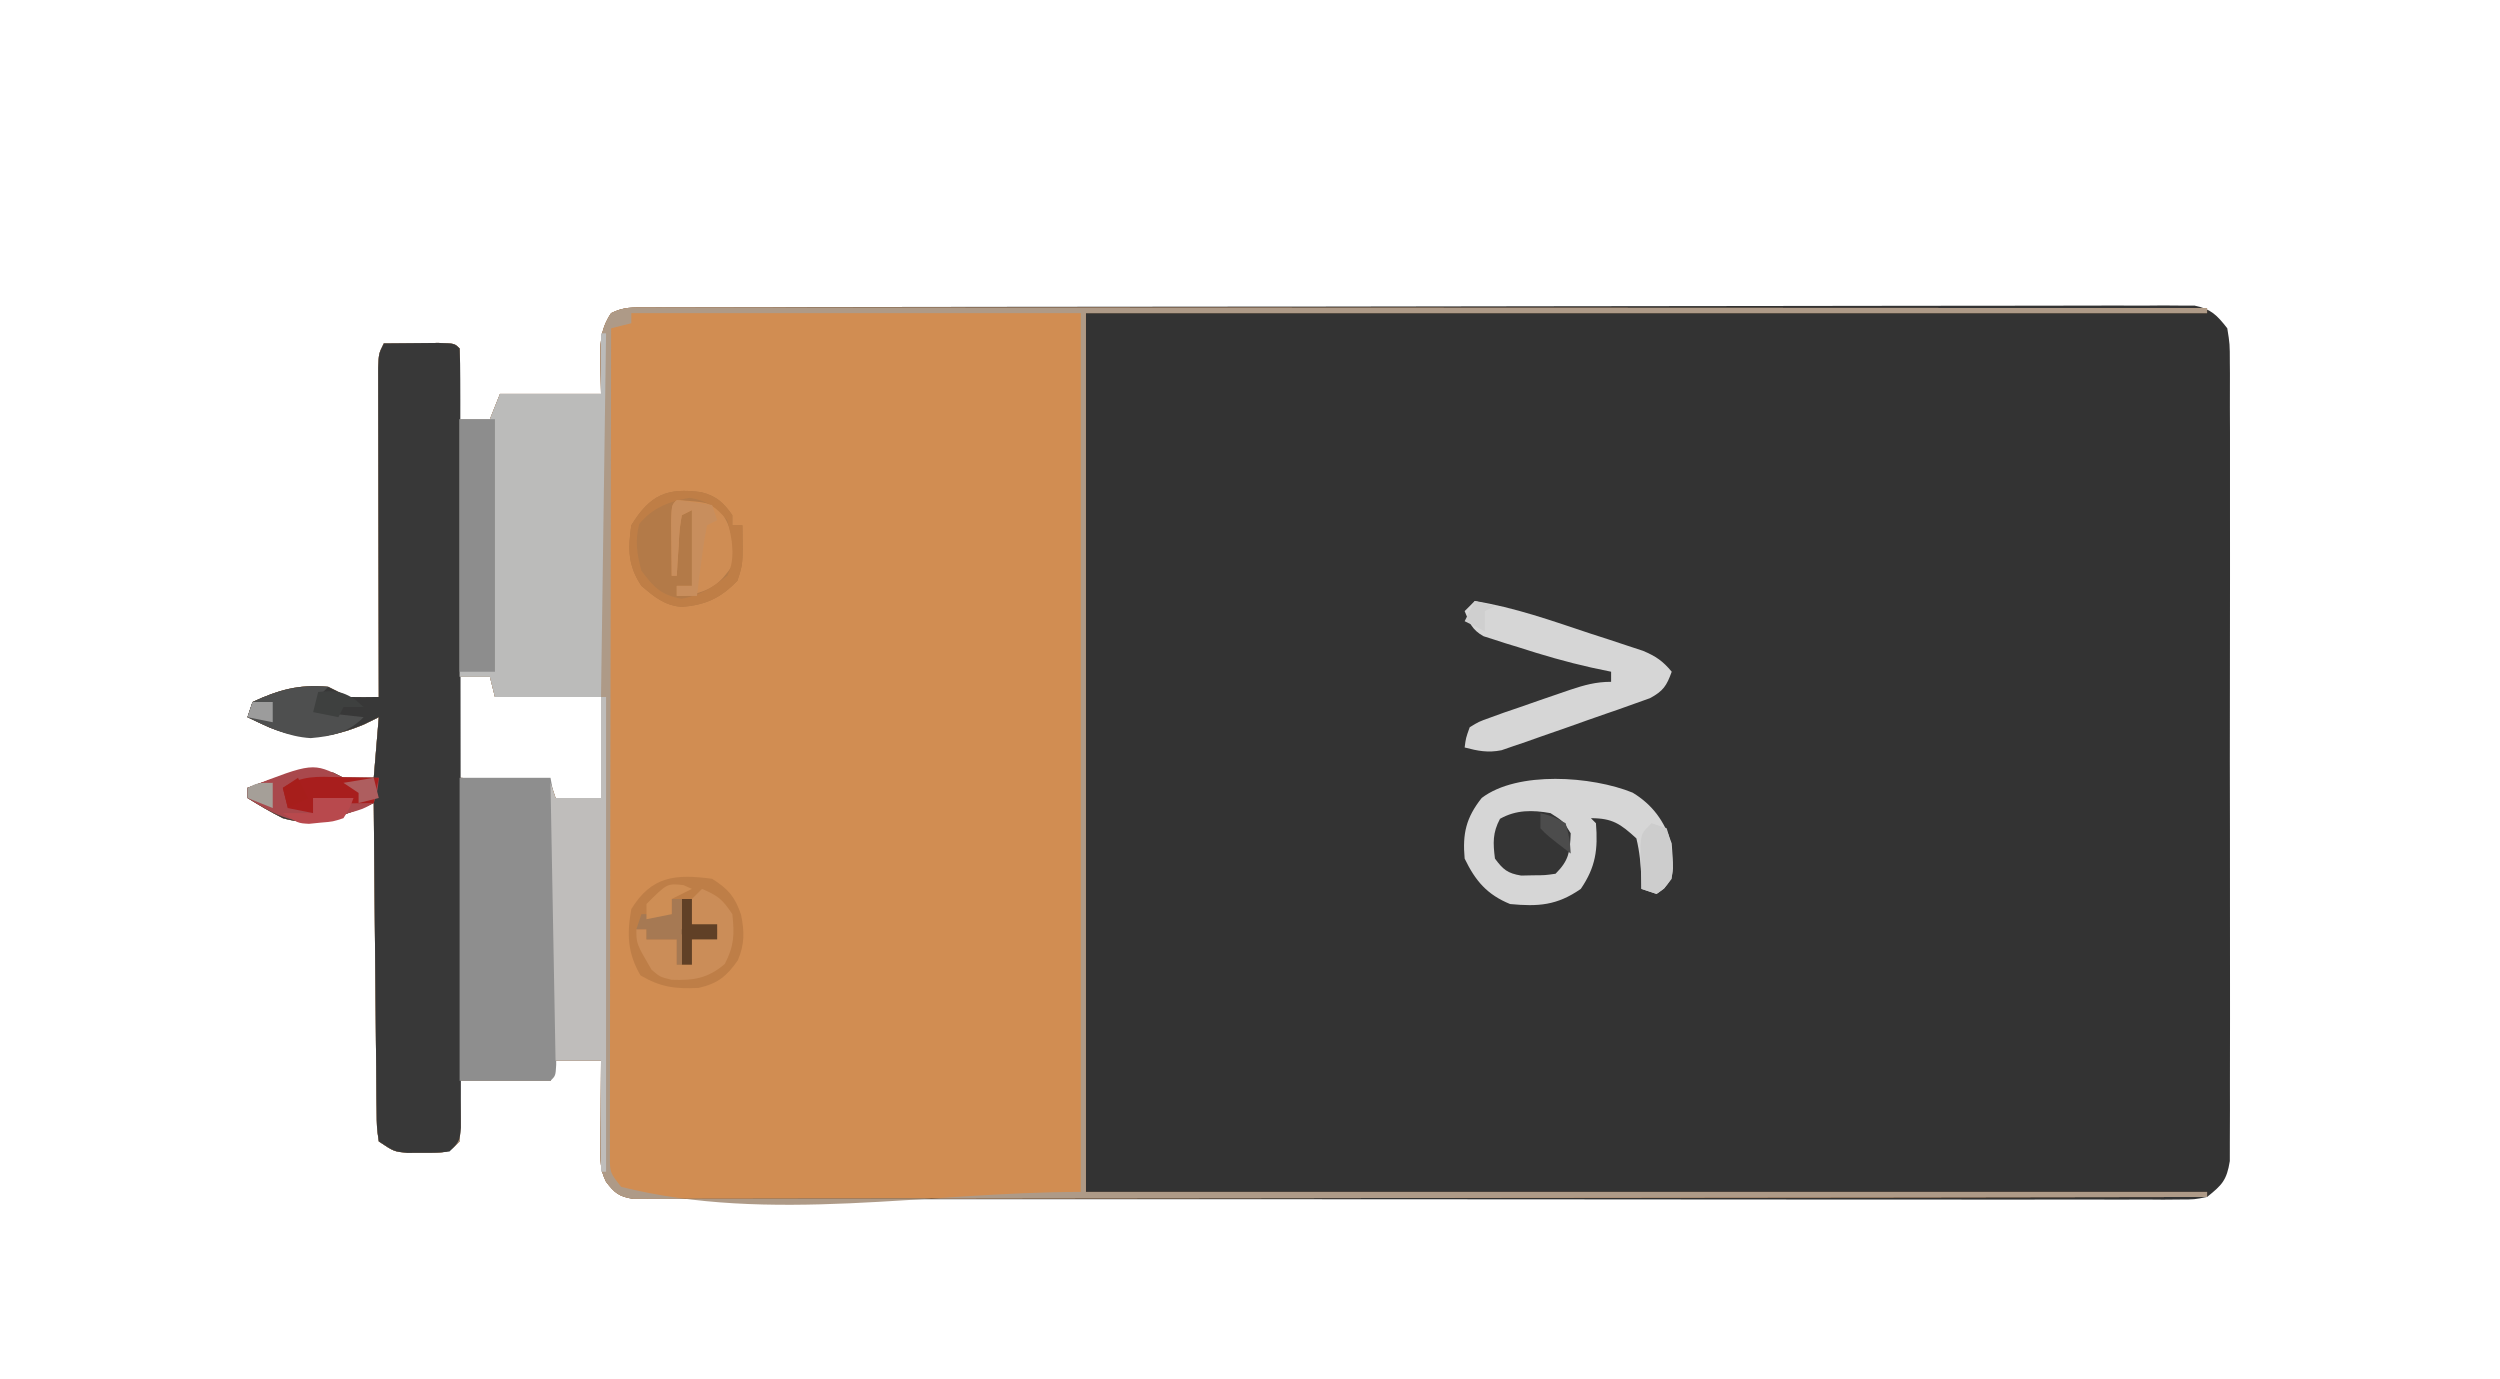
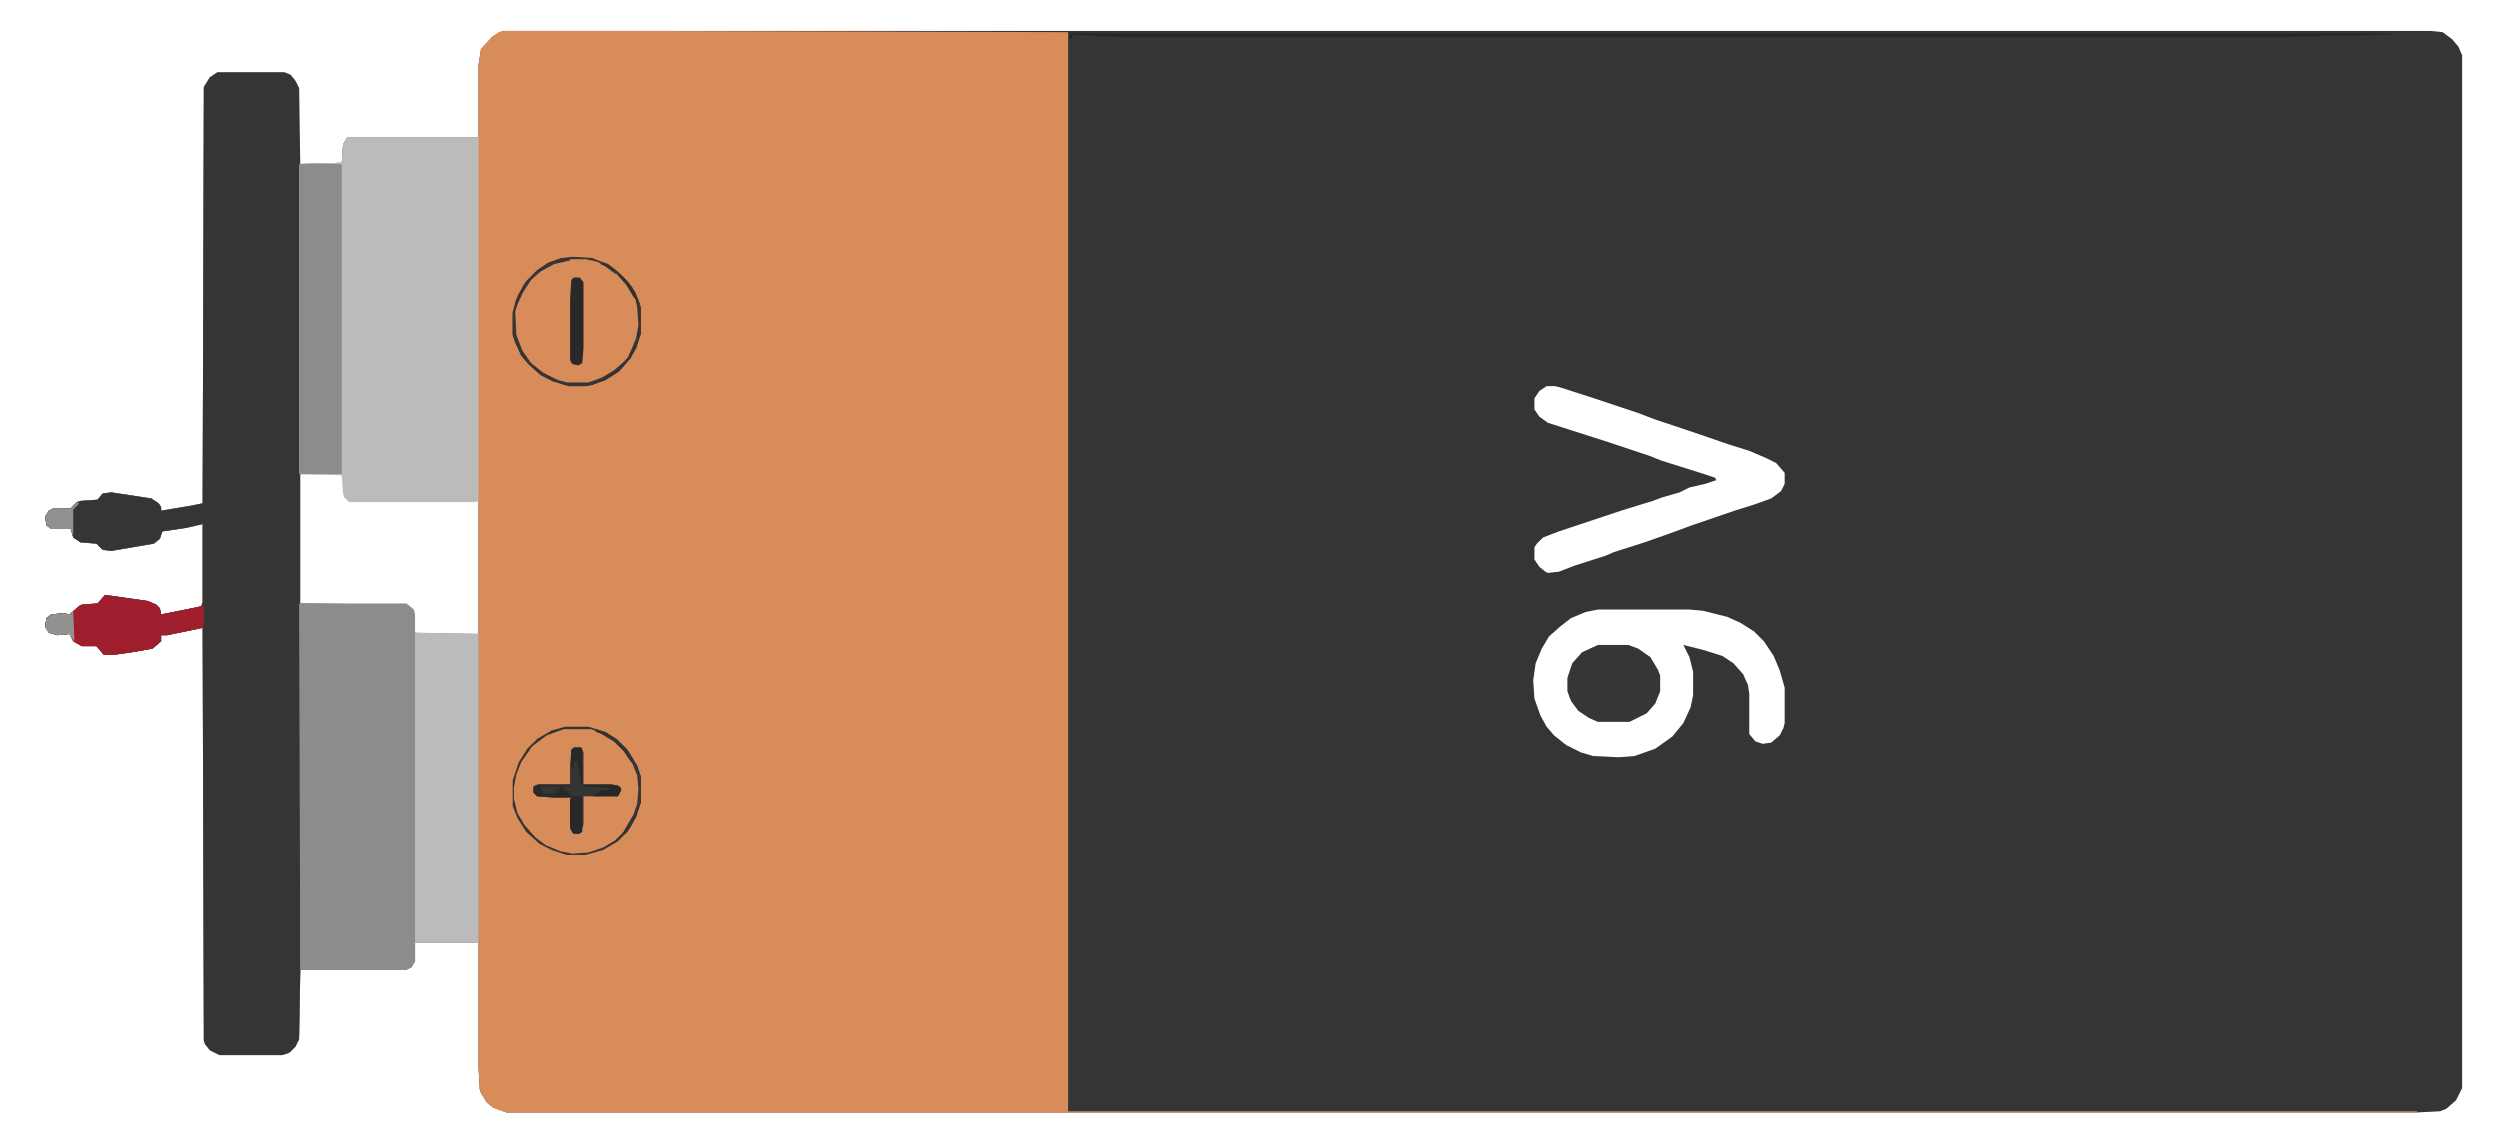
- <svg xmlns="http://www.w3.org/2000/svg" version="1.1" width="495" height="273">
-   <path d="M0 0 C1.643 -0.007 1.643 -0.007 3.319 -0.014 C4.532 -0.013 5.746 -0.013 6.995 -0.013 C8.277 -0.017 9.558 -0.02 10.878 -0.024 C14.446 -0.034 18.013 -0.038 21.581 -0.04 C25.425 -0.044 29.268 -0.054 33.111 -0.063 C42.398 -0.082 51.684 -0.093 60.971 -0.101 C65.341 -0.106 69.711 -0.111 74.08 -0.116 C88.6 -0.133 103.12 -0.148 117.64 -0.155 C121.409 -0.157 125.178 -0.159 128.948 -0.161 C130.353 -0.162 130.353 -0.162 131.787 -0.162 C146.974 -0.171 162.161 -0.196 177.348 -0.229 C192.928 -0.262 208.509 -0.28 224.09 -0.283 C232.843 -0.285 241.595 -0.294 250.348 -0.319 C257.8 -0.341 265.252 -0.349 272.704 -0.339 C276.508 -0.335 280.311 -0.337 284.115 -0.356 C288.235 -0.377 292.354 -0.367 296.473 -0.354 C297.682 -0.364 298.89 -0.375 300.136 -0.387 C301.236 -0.378 302.337 -0.37 303.471 -0.361 C304.422 -0.362 305.373 -0.363 306.353 -0.364 C309.631 0.287 310.824 1.534 312.861 4.134 C313.365 7.239 313.365 7.239 313.369 10.966 C313.379 11.996 313.379 11.996 313.388 13.047 C313.404 15.347 313.391 17.646 313.379 19.947 C313.384 21.596 313.391 23.245 313.4 24.894 C313.418 29.374 313.411 33.853 313.399 38.332 C313.388 43.017 313.398 47.703 313.404 52.388 C313.411 60.257 313.402 68.125 313.383 75.994 C313.361 85.094 313.368 94.193 313.39 103.293 C313.408 111.103 313.411 118.913 313.4 126.723 C313.394 131.389 313.393 136.055 313.406 140.721 C313.418 145.107 313.41 149.493 313.387 153.88 C313.382 155.49 313.383 157.101 313.392 158.712 C313.403 160.909 313.389 163.105 313.369 165.302 C313.367 167.147 313.367 167.147 313.365 169.029 C312.75 172.822 311.828 173.769 308.861 176.134 C306.355 176.634 306.355 176.634 303.474 176.635 C302.374 176.645 301.274 176.654 300.141 176.665 C298.932 176.655 297.724 176.645 296.48 176.635 C294.554 176.644 294.554 176.644 292.59 176.652 C289.025 176.667 285.46 176.657 281.894 176.642 C278.05 176.631 274.207 176.643 270.363 176.652 C262.832 176.666 255.301 176.659 247.77 176.644 C239.005 176.627 230.24 176.63 221.475 176.634 C205.839 176.64 190.204 176.625 174.569 176.601 C159.387 176.577 144.205 176.57 129.023 176.58 C112.501 176.592 95.979 176.594 79.457 176.579 C77.697 176.578 75.936 176.576 74.175 176.575 C73.309 176.574 72.443 176.573 71.55 176.572 C65.436 176.568 59.322 176.569 53.208 176.574 C45.761 176.579 38.313 176.573 30.866 176.553 C27.064 176.543 23.263 176.538 19.461 176.546 C15.346 176.554 11.231 176.539 7.116 176.522 C5.905 176.528 4.695 176.534 3.448 176.54 C2.351 176.532 1.254 176.523 0.123 176.515 C-0.828 176.514 -1.778 176.512 -2.757 176.511 C-5.576 176.065 -6.421 175.364 -8.139 173.134 C-9.391 170.629 -9.253 168.926 -9.236 166.126 C-9.232 164.647 -9.232 164.647 -9.227 163.138 C-9.214 161.589 -9.214 161.589 -9.201 160.009 C-9.197 158.969 -9.192 157.929 -9.188 156.857 C-9.176 154.283 -9.159 151.708 -9.139 149.134 C-12.109 149.134 -15.079 149.134 -18.139 149.134 C-18.469 150.454 -18.799 151.774 -19.139 153.134 C-25.079 153.134 -31.019 153.134 -37.139 153.134 C-37.098 155.073 -37.056 157.012 -37.014 159.009 C-36.943 162.314 -36.943 162.314 -37.139 165.134 C-39.139 167.134 -39.139 167.134 -41.635 167.4 C-43.091 167.392 -43.091 167.392 -44.576 167.384 C-46.028 167.392 -46.028 167.392 -47.51 167.4 C-50.139 167.134 -50.139 167.134 -53.139 165.134 C-53.538 162.35 -53.538 162.35 -53.571 158.757 C-53.581 158.103 -53.592 157.449 -53.602 156.776 C-53.632 154.611 -53.641 152.447 -53.65 150.283 C-53.667 148.783 -53.685 147.284 -53.705 145.785 C-53.752 141.836 -53.782 137.887 -53.808 133.938 C-53.838 129.91 -53.885 125.881 -53.93 121.853 C-54.016 113.947 -54.083 106.041 -54.139 98.134 C-55.27 98.592 -55.27 98.592 -56.424 99.06 C-61.944 101.244 -66.293 102.839 -72.139 101.134 C-74.571 99.918 -76.822 98.571 -79.139 97.134 C-79.139 96.474 -79.139 95.814 -79.139 95.134 C-73.256 92.846 -68.464 91.69 -62.139 92.134 C-61.479 92.464 -60.819 92.794 -60.139 93.134 C-58.159 93.134 -56.179 93.134 -54.139 93.134 C-53.809 89.174 -53.479 85.214 -53.139 81.134 C-54.108 81.609 -55.078 82.083 -56.076 82.572 C-62.717 85.346 -67.93 85.894 -74.701 83.197 C-76.189 82.529 -77.672 81.848 -79.139 81.134 C-78.809 80.144 -78.479 79.154 -78.139 78.134 C-72.96 75.723 -68.925 74.578 -63.139 75.134 C-61.797 75.785 -60.463 76.451 -59.139 77.134 C-57.139 77.174 -55.138 77.178 -53.139 77.134 C-53.141 76.287 -53.143 75.439 -53.146 74.566 C-53.166 66.591 -53.181 58.615 -53.191 50.64 C-53.196 46.539 -53.203 42.438 -53.214 38.338 C-53.225 34.383 -53.231 30.428 -53.234 26.472 C-53.236 24.961 -53.239 23.45 -53.245 21.939 C-53.252 19.827 -53.253 17.715 -53.252 15.603 C-53.255 14.4 -53.257 13.196 -53.259 11.956 C-53.139 9.134 -53.139 9.134 -52.139 7.134 C-49.826 7.107 -47.514 7.088 -45.201 7.072 C-43.914 7.06 -42.626 7.049 -41.299 7.037 C-38.139 7.134 -38.139 7.134 -37.139 8.134 C-37.066 10.487 -37.055 12.843 -37.076 15.197 C-37.085 16.487 -37.094 17.777 -37.104 19.107 C-37.115 20.106 -37.127 21.105 -37.139 22.134 C-35.159 22.134 -33.179 22.134 -31.139 22.134 C-30.479 20.484 -29.819 18.834 -29.139 17.134 C-22.539 17.134 -15.939 17.134 -9.139 17.134 C-9.18 15.237 -9.221 13.339 -9.264 11.384 C-9.35 7.399 -9.394 4.51 -7.139 1.134 C-4.602 -0.134 -2.842 0.005 0 0 Z M-37.139 73.134 C-37.139 79.734 -37.139 86.334 -37.139 93.134 C-31.199 93.464 -25.259 93.794 -19.139 94.134 C-18.809 95.124 -18.479 96.114 -18.139 97.134 C-14.463 98.053 -12.975 98.093 -9.139 97.134 C-9.139 90.534 -9.139 83.934 -9.139 77.134 C-16.069 77.134 -22.999 77.134 -30.139 77.134 C-30.469 75.814 -30.799 74.494 -31.139 73.134 C-33.119 73.134 -35.099 73.134 -37.139 73.134 Z " fill="#333333" transform="translate(128.1388,60.86578)" />
-   <path d="M0 0 C1.098 -0.002 2.196 -0.004 3.327 -0.006 C4.543 -0.003 5.758 -0 7.011 0.003 C8.937 0.002 8.937 0.002 10.902 0 C14.478 -0.002 18.053 0.002 21.629 0.007 C25.48 0.011 29.331 0.01 33.183 0.009 C39.86 0.009 46.536 0.012 53.213 0.017 C62.867 0.025 72.52 0.028 82.174 0.029 C97.834 0.031 113.495 0.038 129.156 0.048 C144.372 0.057 159.588 0.064 174.805 0.068 C175.742 0.068 176.679 0.069 177.645 0.069 C182.348 0.07 187.05 0.071 191.753 0.073 C230.785 0.083 269.818 0.101 308.85 0.123 C308.85 0.453 308.85 0.783 308.85 1.123 C235.59 1.123 162.33 1.123 86.85 1.123 C86.85 58.543 86.85 115.963 86.85 175.123 C160.11 175.123 233.37 175.123 308.85 175.123 C308.85 175.453 308.85 175.783 308.85 176.123 C268.899 176.192 228.949 176.245 188.998 176.276 C184.285 176.28 179.572 176.284 174.86 176.288 C173.921 176.289 172.983 176.289 172.016 176.29 C156.809 176.303 141.602 176.327 126.395 176.355 C110.799 176.383 95.204 176.399 79.609 176.405 C69.98 176.409 60.351 176.422 50.722 176.447 C44.126 176.463 37.529 176.467 30.933 176.464 C27.123 176.462 23.313 176.465 19.504 176.481 C15.379 176.498 11.256 176.492 7.131 176.484 C5.918 176.493 4.705 176.501 3.456 176.51 C2.356 176.504 1.256 176.498 0.123 176.492 C-0.83 176.493 -1.782 176.494 -2.764 176.496 C-5.588 176.055 -6.431 175.357 -8.15 173.123 C-9.402 170.618 -9.264 168.915 -9.248 166.115 C-9.243 164.636 -9.243 164.636 -9.238 163.127 C-9.225 161.578 -9.225 161.578 -9.212 159.998 C-9.208 158.958 -9.203 157.918 -9.199 156.846 C-9.187 154.271 -9.171 151.697 -9.15 149.123 C-12.12 149.123 -15.09 149.123 -18.15 149.123 C-18.48 150.443 -18.81 151.763 -19.15 153.123 C-25.09 153.123 -31.03 153.123 -37.15 153.123 C-37.109 155.062 -37.067 157.001 -37.025 158.998 C-36.955 162.303 -36.955 162.303 -37.15 165.123 C-39.15 167.123 -39.15 167.123 -41.646 167.389 C-43.102 167.381 -43.102 167.381 -44.587 167.373 C-46.04 167.381 -46.04 167.381 -47.521 167.389 C-50.15 167.123 -50.15 167.123 -53.15 165.123 C-53.549 162.339 -53.549 162.339 -53.582 158.746 C-53.593 158.092 -53.603 157.438 -53.613 156.764 C-53.643 154.6 -53.653 152.436 -53.662 150.271 C-53.679 148.772 -53.697 147.273 -53.716 145.774 C-53.764 141.825 -53.793 137.876 -53.82 133.927 C-53.849 129.899 -53.896 125.87 -53.941 121.842 C-54.027 113.936 -54.094 106.029 -54.15 98.123 C-55.281 98.581 -55.281 98.581 -56.435 99.049 C-61.955 101.233 -66.304 102.828 -72.15 101.123 C-74.582 99.907 -76.833 98.559 -79.15 97.123 C-79.15 96.463 -79.15 95.803 -79.15 95.123 C-73.267 92.835 -68.475 91.679 -62.15 92.123 C-61.49 92.453 -60.83 92.783 -60.15 93.123 C-58.17 93.123 -56.19 93.123 -54.15 93.123 C-53.82 89.163 -53.49 85.203 -53.15 81.123 C-54.119 81.597 -55.089 82.072 -56.087 82.561 C-62.729 85.334 -67.941 85.883 -74.712 83.186 C-76.2 82.517 -77.683 81.837 -79.15 81.123 C-78.82 80.133 -78.49 79.143 -78.15 78.123 C-72.971 75.712 -68.936 74.567 -63.15 75.123 C-61.809 75.773 -60.475 76.439 -59.15 77.123 C-57.15 77.163 -55.149 77.166 -53.15 77.123 C-53.152 76.276 -53.154 75.428 -53.157 74.555 C-53.177 66.579 -53.192 58.604 -53.202 50.628 C-53.207 46.528 -53.214 42.427 -53.225 38.327 C-53.236 34.371 -53.242 30.416 -53.245 26.461 C-53.247 24.95 -53.25 23.439 -53.256 21.928 C-53.263 19.816 -53.264 17.704 -53.263 15.592 C-53.266 14.389 -53.268 13.185 -53.27 11.945 C-53.15 9.123 -53.15 9.123 -52.15 7.123 C-49.838 7.096 -47.525 7.077 -45.212 7.061 C-43.925 7.049 -42.637 7.037 -41.31 7.025 C-38.15 7.123 -38.15 7.123 -37.15 8.123 C-37.077 10.476 -37.066 12.831 -37.087 15.186 C-37.096 16.476 -37.105 17.766 -37.115 19.096 C-37.126 20.095 -37.138 21.094 -37.15 22.123 C-35.17 22.123 -33.19 22.123 -31.15 22.123 C-30.49 20.473 -29.83 18.823 -29.15 17.123 C-22.55 17.123 -15.95 17.123 -9.15 17.123 C-9.191 15.226 -9.232 13.328 -9.275 11.373 C-9.362 7.388 -9.405 4.498 -7.15 1.123 C-4.608 -0.148 -2.847 -0.001 0 0 Z M-37.15 73.123 C-37.15 79.723 -37.15 86.323 -37.15 93.123 C-31.21 93.453 -25.27 93.783 -19.15 94.123 C-18.82 95.113 -18.49 96.103 -18.15 97.123 C-14.474 98.042 -12.986 98.082 -9.15 97.123 C-9.15 90.523 -9.15 83.923 -9.15 77.123 C-16.08 77.123 -23.01 77.123 -30.15 77.123 C-30.48 75.803 -30.81 74.483 -31.15 73.123 C-33.13 73.123 -35.11 73.123 -37.15 73.123 Z " fill="#D18D52" transform="translate(128.15,60.87695)" />
-   <path d="M0 0 C1.098 -0.002 2.196 -0.004 3.327 -0.006 C4.543 -0.003 5.758 -0 7.011 0.003 C8.937 0.002 8.937 0.002 10.902 0 C14.478 -0.002 18.053 0.002 21.629 0.007 C25.48 0.011 29.331 0.01 33.183 0.009 C39.86 0.009 46.536 0.012 53.213 0.017 C62.867 0.025 72.52 0.028 82.174 0.029 C97.834 0.031 113.495 0.038 129.156 0.048 C144.372 0.057 159.588 0.064 174.805 0.068 C175.742 0.068 176.679 0.069 177.645 0.069 C182.348 0.07 187.05 0.071 191.753 0.073 C230.785 0.083 269.818 0.101 308.85 0.123 C308.85 0.453 308.85 0.783 308.85 1.123 C235.59 1.123 162.33 1.123 86.85 1.123 C86.85 58.543 86.85 115.963 86.85 175.123 C160.11 175.123 233.37 175.123 308.85 175.123 C308.85 175.453 308.85 175.783 308.85 176.123 C268.899 176.192 228.949 176.245 188.998 176.276 C184.285 176.28 179.572 176.284 174.86 176.288 C173.921 176.289 172.983 176.289 172.016 176.29 C156.809 176.303 141.602 176.327 126.395 176.355 C110.799 176.383 95.204 176.399 79.609 176.405 C69.98 176.409 60.351 176.422 50.722 176.447 C44.126 176.463 37.529 176.467 30.933 176.464 C27.123 176.462 23.313 176.465 19.504 176.481 C15.379 176.498 11.256 176.492 7.131 176.484 C5.918 176.493 4.705 176.501 3.456 176.51 C2.356 176.504 1.256 176.498 0.123 176.492 C-0.83 176.493 -1.782 176.494 -2.764 176.496 C-5.588 176.055 -6.431 175.357 -8.15 173.123 C-9.402 170.618 -9.264 168.915 -9.248 166.115 C-9.243 164.636 -9.243 164.636 -9.238 163.127 C-9.225 161.578 -9.225 161.578 -9.212 159.998 C-9.208 158.958 -9.203 157.918 -9.199 156.846 C-9.187 154.271 -9.171 151.697 -9.15 149.123 C-12.12 149.123 -15.09 149.123 -18.15 149.123 C-18.48 150.443 -18.81 151.763 -19.15 153.123 C-25.09 153.123 -31.03 153.123 -37.15 153.123 C-37.109 155.062 -37.067 157.001 -37.025 158.998 C-36.955 162.303 -36.955 162.303 -37.15 165.123 C-39.15 167.123 -39.15 167.123 -41.646 167.389 C-43.102 167.381 -43.102 167.381 -44.587 167.373 C-46.04 167.381 -46.04 167.381 -47.521 167.389 C-50.15 167.123 -50.15 167.123 -53.15 165.123 C-53.549 162.339 -53.549 162.339 -53.582 158.746 C-53.593 158.092 -53.603 157.438 -53.613 156.764 C-53.643 154.6 -53.653 152.436 -53.662 150.271 C-53.679 148.772 -53.697 147.273 -53.716 145.774 C-53.764 141.825 -53.793 137.876 -53.82 133.927 C-53.849 129.899 -53.896 125.87 -53.941 121.842 C-54.027 113.936 -54.094 106.029 -54.15 98.123 C-55.281 98.581 -55.281 98.581 -56.435 99.049 C-61.955 101.233 -66.304 102.828 -72.15 101.123 C-74.582 99.907 -76.833 98.559 -79.15 97.123 C-79.15 96.463 -79.15 95.803 -79.15 95.123 C-73.267 92.835 -68.475 91.679 -62.15 92.123 C-61.49 92.453 -60.83 92.783 -60.15 93.123 C-58.17 93.123 -56.19 93.123 -54.15 93.123 C-53.82 89.163 -53.49 85.203 -53.15 81.123 C-54.119 81.597 -55.089 82.072 -56.087 82.561 C-62.729 85.334 -67.941 85.883 -74.712 83.186 C-76.2 82.517 -77.683 81.837 -79.15 81.123 C-78.82 80.133 -78.49 79.143 -78.15 78.123 C-72.971 75.712 -68.936 74.567 -63.15 75.123 C-61.809 75.773 -60.475 76.439 -59.15 77.123 C-57.15 77.163 -55.149 77.166 -53.15 77.123 C-53.152 76.276 -53.154 75.428 -53.157 74.555 C-53.177 66.579 -53.192 58.604 -53.202 50.628 C-53.207 46.528 -53.214 42.427 -53.225 38.327 C-53.236 34.371 -53.242 30.416 -53.245 26.461 C-53.247 24.95 -53.25 23.439 -53.256 21.928 C-53.263 19.816 -53.264 17.704 -53.263 15.592 C-53.266 14.389 -53.268 13.185 -53.27 11.945 C-53.15 9.123 -53.15 9.123 -52.15 7.123 C-49.838 7.096 -47.525 7.077 -45.212 7.061 C-43.925 7.049 -42.637 7.037 -41.31 7.025 C-38.15 7.123 -38.15 7.123 -37.15 8.123 C-37.077 10.476 -37.066 12.831 -37.087 15.186 C-37.096 16.476 -37.105 17.766 -37.115 19.096 C-37.126 20.095 -37.138 21.094 -37.15 22.123 C-35.17 22.123 -33.19 22.123 -31.15 22.123 C-30.49 20.473 -29.83 18.823 -29.15 17.123 C-22.55 17.123 -15.95 17.123 -9.15 17.123 C-9.191 15.226 -9.232 13.328 -9.275 11.373 C-9.362 7.388 -9.405 4.498 -7.15 1.123 C-4.608 -0.148 -2.847 -0.001 0 0 Z M-3.15 1.123 C-3.15 1.783 -3.15 2.443 -3.15 3.123 C-4.47 3.453 -5.79 3.783 -7.15 4.123 C-7.197 25.845 -7.232 47.568 -7.254 69.29 C-7.264 79.375 -7.278 89.461 -7.301 99.547 C-7.321 108.335 -7.334 117.124 -7.338 125.912 C-7.341 130.568 -7.347 135.223 -7.361 139.878 C-7.375 144.257 -7.379 148.636 -7.376 153.015 C-7.377 154.624 -7.381 156.234 -7.388 157.844 C-7.398 160.037 -7.396 162.229 -7.39 164.422 C-7.392 165.651 -7.394 166.88 -7.396 168.146 C-7.377 171.308 -7.377 171.308 -5.15 174.123 C24.279 181.48 55.515 175.123 85.85 175.123 C85.85 117.703 85.85 60.283 85.85 1.123 C56.48 1.123 27.11 1.123 -3.15 1.123 Z M-37.15 73.123 C-37.15 79.723 -37.15 86.323 -37.15 93.123 C-31.21 93.453 -25.27 93.783 -19.15 94.123 C-18.82 95.113 -18.49 96.103 -18.15 97.123 C-14.474 98.042 -12.986 98.082 -9.15 97.123 C-9.15 90.523 -9.15 83.923 -9.15 77.123 C-16.08 77.123 -23.01 77.123 -30.15 77.123 C-30.48 75.803 -30.81 74.483 -31.15 73.123 C-33.13 73.123 -35.11 73.123 -37.15 73.123 Z " fill="#AE9A87" transform="translate(128.15,60.87695)" />
-   <path d="M0 0 C2.312 -0.027 4.625 -0.046 6.938 -0.062 C8.225 -0.074 9.513 -0.086 10.84 -0.098 C14 0 14 0 15 1 C15.101 3.02 15.131 5.044 15.134 7.067 C15.138 8.387 15.142 9.706 15.147 11.066 C15.146 12.542 15.146 14.018 15.145 15.494 C15.148 17.038 15.152 18.581 15.155 20.125 C15.164 24.329 15.167 28.534 15.167 32.738 C15.168 36.243 15.172 39.747 15.175 43.251 C15.184 51.515 15.186 59.779 15.185 68.043 C15.185 76.581 15.195 85.119 15.211 93.658 C15.224 100.977 15.229 108.295 15.229 115.614 C15.229 119.991 15.231 124.367 15.242 128.743 C15.252 132.858 15.252 136.972 15.245 141.087 C15.243 142.6 15.246 144.114 15.252 145.627 C15.26 147.687 15.255 149.746 15.247 151.806 C15.248 152.961 15.248 154.115 15.249 155.305 C15 158 15 158 13 160 C10.504 160.266 10.504 160.266 7.562 160.25 C6.11 160.258 6.11 160.258 4.629 160.266 C2 160 2 160 -1 158 C-1.399 155.216 -1.399 155.216 -1.432 151.623 C-1.443 150.969 -1.453 150.315 -1.463 149.641 C-1.493 147.477 -1.503 145.313 -1.512 143.148 C-1.529 141.649 -1.547 140.15 -1.566 138.651 C-1.614 134.702 -1.643 130.753 -1.67 126.804 C-1.699 122.775 -1.746 118.747 -1.791 114.719 C-1.877 106.813 -1.944 98.906 -2 91 C-3.131 91.458 -3.131 91.458 -4.285 91.926 C-9.805 94.11 -14.154 95.705 -20 94 C-22.432 92.784 -24.683 91.436 -27 90 C-27 89.34 -27 88.68 -27 88 C-21.117 85.712 -16.325 84.556 -10 85 C-9.34 85.33 -8.68 85.66 -8 86 C-6.02 86 -4.04 86 -2 86 C-1.67 82.04 -1.34 78.08 -1 74 C-1.969 74.474 -2.939 74.949 -3.938 75.438 C-10.579 78.211 -15.791 78.76 -22.562 76.062 C-24.051 75.394 -25.533 74.713 -27 74 C-26.67 73.01 -26.34 72.02 -26 71 C-20.821 68.589 -16.786 67.444 -11 68 C-9.659 68.65 -8.325 69.316 -7 70 C-5 70.04 -3 70.043 -1 70 C-1.002 69.153 -1.004 68.305 -1.007 67.432 C-1.027 59.456 -1.042 51.481 -1.052 43.505 C-1.057 39.405 -1.064 35.304 -1.075 31.204 C-1.086 27.248 -1.092 23.293 -1.095 19.338 C-1.097 17.827 -1.1 16.316 -1.106 14.805 C-1.113 12.693 -1.114 10.581 -1.114 8.469 C-1.116 7.266 -1.118 6.062 -1.12 4.822 C-1 2 -1 2 0 0 Z " fill="#383838" transform="translate(76,68)" />
-   <path d="M0 0 C0.33 0 0.66 0 1 0 C0.67 23.76 0.34 47.52 0 72 C-6.93 72 -13.86 72 -21 72 C-21.33 70.68 -21.66 69.36 -22 68 C-23.98 68 -25.96 68 -28 68 C-28 51.17 -28 34.34 -28 17 C-26.02 17 -24.04 17 -22 17 C-21.34 15.35 -20.68 13.7 -20 12 C-13.4 12 -6.8 12 0 12 C0 8.04 0 4.08 0 0 Z " fill="#BBBBBA" transform="translate(119,66)" />
-   <path d="M0 0 C5.94 0 11.88 0 18 0 C18.762 3.81 19.126 6.708 19.129 10.509 C19.133 11.586 19.136 12.664 19.139 13.774 C19.137 14.926 19.135 16.078 19.133 17.266 C19.134 19.049 19.134 19.049 19.136 20.869 C19.136 23.377 19.135 25.885 19.13 28.394 C19.125 32.249 19.13 36.105 19.137 39.961 C19.136 42.396 19.135 44.831 19.133 47.266 C19.135 48.426 19.137 49.586 19.139 50.782 C19.136 51.847 19.133 52.912 19.129 54.009 C19.129 54.951 19.128 55.893 19.127 56.863 C19 59 19 59 18 60 C12.06 60 6.12 60 0 60 C0 40.2 0 20.4 0 0 Z " fill="#8E8E8E" transform="translate(91,154)" />
-   <path d="M0 0 C3.974 2.417 6.263 5.64 7.734 10.055 C8.192 16.463 8.192 16.463 6.234 18.992 C5.739 19.343 5.244 19.693 4.734 20.055 C3.744 19.725 2.754 19.395 1.734 19.055 C1.731 18.041 1.731 18.041 1.727 17.008 C1.607 14.245 1.392 11.743 0.734 9.055 C-2.415 6.179 -3.991 5.055 -8.266 5.055 C-7.936 5.385 -7.606 5.715 -7.266 6.055 C-6.858 11.256 -7.302 14.708 -10.266 19.055 C-14.98 22.344 -18.712 22.584 -24.266 22.055 C-28.822 20.191 -31.141 17.467 -33.266 13.055 C-33.71 8.11 -32.984 4.962 -29.891 1.055 C-22.81 -4.34 -8.081 -3.289 0 0 Z " fill="#D6D6D6" transform="translate(323.2656,156.9453)" />
-   <path d="M0 0 C0.33 0 0.66 0 1 0 C1 31.02 1 62.04 1 94 C0.67 94 0.34 94 0 94 C0 86.74 0 79.48 0 72 C-2.97 72 -5.94 72 -9 72 C-9.33 53.85 -9.66 35.7 -10 17 C-9.67 17.99 -9.34 18.98 -9 20 C-6.03 20 -3.06 20 0 20 C0 13.4 0 6.8 0 0 Z " fill="#BFBDBB" transform="translate(119,138)" />
-   <path d="M0 0 C7.854 1.249 15.347 3.932 22.875 6.438 C24.097 6.833 25.319 7.228 26.578 7.635 C27.746 8.022 28.914 8.409 30.117 8.809 C31.175 9.157 32.234 9.506 33.324 9.865 C35.892 10.954 37.238 11.879 39 14 C38.001 16.774 37.335 17.82 34.699 19.238 C33.208 19.77 33.208 19.77 31.688 20.312 C30.536 20.724 29.385 21.135 28.199 21.559 C27.545 21.783 26.89 22.007 26.216 22.238 C23.685 23.108 21.166 24.01 18.645 24.91 C16.764 25.567 14.882 26.222 13 26.875 C12.092 27.198 11.184 27.52 10.249 27.853 C9.383 28.146 8.517 28.44 7.625 28.742 C6.854 29.009 6.083 29.276 5.289 29.55 C2.585 30.081 0.645 29.692 -2 29 C-1.758 27.121 -1.758 27.121 -1 25 C0.758 23.91 0.758 23.91 3.125 23.062 C4.016 22.739 4.906 22.415 5.824 22.082 C7.396 21.546 7.396 21.546 9 21 C10.298 20.546 11.596 20.091 12.895 19.637 C14.242 19.173 15.589 18.71 16.938 18.25 C17.588 18.027 18.238 17.804 18.909 17.574 C21.74 16.633 23.994 16 27 16 C27 15.34 27 14.68 27 14 C25.71 13.729 24.419 13.459 23.09 13.18 C18.157 12.08 13.367 10.685 8.562 9.125 C7.761 8.881 6.96 8.638 6.135 8.387 C4.987 8.014 4.987 8.014 3.816 7.633 C2.787 7.306 2.787 7.306 1.737 6.973 C-0.513 5.712 -1.057 4.351 -2 2 C-1.34 1.34 -0.68 0.68 0 0 Z " fill="#D6D6D6" transform="translate(292,119)" />
-   <path d="M0 0 C2.985 0.76 4.419 2.048 6.164 4.551 C6.164 5.211 6.164 5.871 6.164 6.551 C6.824 6.551 7.484 6.551 8.164 6.551 C8.289 14.176 8.289 14.176 7.164 17.551 C3.808 21.008 0.864 22.331 -3.84 22.723 C-7.264 22.428 -9.293 20.73 -11.836 18.551 C-14.518 14.528 -14.526 11.278 -13.836 6.551 C-10.096 0.489 -6.769 -0.915 0 0 Z " fill="#B37A48" transform="translate(138.8359,97.44922)" />
-   <path d="M0 0 C3.207 2.029 4.483 3.512 5.727 7.09 C6.408 10.467 6.449 12.936 5.098 16.137 C2.894 19.286 1.111 20.749 -2.676 21.605 C-7.278 21.836 -10.184 21.48 -14.188 19.125 C-16.742 14.721 -16.907 10.976 -16 6 C-11.982 -0.563 -7.264 -0.971 0 0 Z " fill="#BE7E47" transform="translate(141,174)" />
-   <path d="M0 0 C2.31 0 4.62 0 7 0 C7 16.5 7 33 7 50 C4.69 50 2.38 50 0 50 C0 33.5 0 17 0 0 Z " fill="#8D8D8D" transform="translate(91,83)" />
-   <path d="M0 0 C2.333 0.04 4.667 0.043 7 0 C6.812 2.375 6.812 2.375 6 5 C3.875 6.188 3.875 6.188 1 7 C-0.134 7.392 -1.269 7.784 -2.438 8.188 C-9.271 9.746 -13.316 7.524 -19 4 C-19 3.34 -19 2.68 -19 2 C-6.062 -3.031 -6.062 -3.031 0 0 Z " fill="#A9484C" transform="translate(68,154)" />
-   <path d="M0 0 C2.562 1.625 2.562 1.625 4 4 C3.852 7.699 3.642 9.358 1 12 C-1.059 12.301 -1.059 12.301 -3.438 12.312 C-4.611 12.338 -4.611 12.338 -5.809 12.363 C-8.514 11.915 -9.38 11.182 -11 9 C-11.386 5.912 -11.479 3.898 -10 1.125 C-6.778 -0.687 -3.545 -0.634 0 0 Z " fill="#353535" transform="translate(307,161)" />
-   <path d="M0 0 C3.161 1.37 3.993 1.989 6 5 C6.443 8.984 6.365 11.3 4.5 14.875 C1.132 17.738 -1.648 18.144 -6 18 C-8.312 17.438 -8.312 17.438 -10 16 C-13 10.857 -13 10.857 -13 8 C-12.34 8 -11.68 8 -11 8 C-11 8.66 -11 9.32 -11 10 C-9.02 10 -7.04 10 -5 10 C-5 11.65 -5 13.3 -5 15 C-4.01 15 -3.02 15 -2 15 C-2 13.35 -2 11.7 -2 10 C-0.35 9.67 1.3 9.34 3 9 C3 8.67 3 8.34 3 8 C1.35 7.67 -0.3 7.34 -2 7 C-2.125 4.625 -2.125 4.625 -2 2 C-1.34 1.34 -0.68 0.68 0 0 Z " fill="#CB8D58" transform="translate(139,176)" />
-   <path d="M0 0 C6.303 0.467 6.303 0.467 8.664 2.273 C11.122 5.45 11.337 9.081 11 13 C8.505 16.629 6.961 17.764 2.688 18.812 C1.801 18.874 0.914 18.936 0 19 C0 18.34 0 17.68 0 17 C0.99 17 1.98 17 3 17 C3 12.05 3 7.1 3 2 C2.01 2.495 2.01 2.495 1 3 C0.531 5.816 0.531 5.816 0.375 9.062 C0.3 10.167 0.225 11.272 0.148 12.41 C0.099 13.265 0.05 14.119 0 15 C-0.33 15 -0.66 15 -1 15 C-1.027 12.688 -1.046 10.375 -1.062 8.062 C-1.074 6.775 -1.086 5.487 -1.098 4.16 C-1 1 -1 1 0 0 Z " fill="#CF8D54" transform="translate(134,99)" />
-   <path d="M0 0 C-0.66 0.66 -1.32 1.32 -2 2 C-2 2.99 -2 3.98 -2 5 C0.97 5.33 3.94 5.66 7 6 C3.88 9.12 0.773 9.767 -3.473 10.148 C-8.022 9.881 -11.947 7.972 -16 6 C-15.67 5.01 -15.34 4.02 -15 3 C-9.72 0.542 -5.782 -0.361 0 0 Z " fill="#4E4F4F" transform="translate(65,136)" />
-   <path d="M0 0 C2.985 0.76 4.419 2.048 6.164 4.551 C6.164 5.211 6.164 5.871 6.164 6.551 C6.824 6.551 7.484 6.551 8.164 6.551 C8.289 14.176 8.289 14.176 7.164 17.551 C3.808 21.008 0.864 22.331 -3.84 22.723 C-7.264 22.428 -9.293 20.73 -11.836 18.551 C-14.518 14.528 -14.526 11.278 -13.836 6.551 C-10.096 0.489 -6.769 -0.915 0 0 Z M-12.273 6.301 C-13.132 9.736 -12.735 12.136 -11.836 15.551 C-9.37 18.862 -7.984 20.331 -3.898 21.113 C-0.089 20.414 2.144 18.939 5.164 16.551 C6.917 13.044 6.125 9.258 5.164 5.551 C2.755 2.808 1.309 1.756 -2.273 1.113 C-6.304 1.801 -9.634 3.088 -12.273 6.301 Z " fill="#BF7E46" transform="translate(138.8359,97.44922)" />
-   <path d="M0 0 C0.75 0.009 1.499 0.018 2.271 0.027 C4.119 0.051 5.966 0.087 7.812 0.125 C7.482 1.775 7.152 3.425 6.812 5.125 C5.375 5.152 3.938 5.171 2.5 5.188 C1.299 5.205 1.299 5.205 0.074 5.223 C-2.188 5.125 -2.188 5.125 -5.188 4.125 C-5.188 5.115 -5.188 6.105 -5.188 7.125 C-6.838 6.795 -8.488 6.465 -10.188 6.125 C-10.518 4.805 -10.848 3.485 -11.188 2.125 C-7.396 -0.403 -4.379 -0.099 0 0 Z " fill="#A81E1D" transform="translate(67.1875,153.875)" />
-   <path d="M0 0 C0.99 0.33 1.98 0.66 3 1 C4.185 4.554 4.266 7.27 4 11 C2.5 12.938 2.5 12.938 1 14 C0.01 13.67 -0.98 13.34 -2 13 C-2.054 11.209 -2.093 9.417 -2.125 7.625 C-2.148 6.627 -2.171 5.63 -2.195 4.602 C-2 2 -2 2 0 0 Z " fill="#CDCDCD" transform="translate(327,163)" />
-   <path d="M0 0 C2.339 0.287 4.674 0.619 7 1 C7.33 1.99 7.66 2.98 8 4 C7.01 4.495 7.01 4.495 6 5 C5.532 7.337 5.173 9.697 4.875 12.062 C4.624 13.998 4.624 13.998 4.367 15.973 C4.246 16.972 4.125 17.971 4 19 C2.68 19 1.36 19 0 19 C0 18.34 0 17.68 0 17 C0.99 17 1.98 17 3 17 C3 12.05 3 7.1 3 2 C2.01 2.495 2.01 2.495 1 3 C0.531 5.816 0.531 5.816 0.375 9.062 C0.3 10.167 0.225 11.272 0.148 12.41 C0.099 13.265 0.05 14.119 0 15 C-0.33 15 -0.66 15 -1 15 C-1.027 12.688 -1.046 10.375 -1.062 8.062 C-1.074 6.775 -1.086 5.487 -1.098 4.16 C-1 1 -1 1 0 0 Z " fill="#C88E5D" transform="translate(134,99)" />
-   <path d="M0 0 C0.66 0 1.32 0 2 0 C2 1.65 2 3.3 2 5 C3.65 5 5.3 5 7 5 C7 5.99 7 6.98 7 8 C5.35 8 3.7 8 2 8 C2 9.65 2 11.3 2 13 C1.34 13 0.68 13 0 13 C0 11.02 0 9.04 0 7 C-1.98 7 -3.96 7 -6 7 C-6 6.67 -6 6.34 -6 6 C-4.02 6 -2.04 6 0 6 C0 4.02 0 2.04 0 0 Z " fill="#604026" transform="translate(135,178)" />
-   <path d="M0 0 C0.66 0 1.32 0 2 0 C2 4.29 2 8.58 2 13 C1.67 13 1.34 13 1 13 C1 11.35 1 9.7 1 8 C-0.98 8 -2.96 8 -5 8 C-5 7.34 -5 6.68 -5 6 C-5.66 6 -6.32 6 -7 6 C-6.67 5.01 -6.34 4.02 -6 3 C-4.02 3 -2.04 3 0 3 C0 2.01 0 1.02 0 0 Z " fill="#A67953" transform="translate(133,178)" />
-   <path d="M0 0 C2.64 0 5.28 0 8 0 C7.277 1.945 7.277 1.945 6 4 C3.941 4.68 3.941 4.68 1.562 4.875 C0.78 4.955 -0.002 5.035 -0.809 5.117 C-3 5 -3 5 -6 3 C-4.02 3 -2.04 3 0 3 C0 2.01 0 1.02 0 0 Z " fill="#B8494D" transform="translate(62,158)" />
-   <path d="M0 0 C0.835 0.371 0.835 0.371 1.688 0.75 C-0.292 1.74 -0.292 1.74 -2.312 2.75 C-2.312 3.74 -2.312 4.73 -2.312 5.75 C-3.962 6.08 -5.612 6.41 -7.312 6.75 C-7.312 5.76 -7.312 4.77 -7.312 3.75 C-3.215 -0.348 -3.215 -0.348 0 0 Z " fill="#CE8E55" transform="translate(135.3125,175.25)" />
-   <path d="M0 0 C3.146 -0.262 4.618 -0.248 7.312 1.5 C8.148 2.243 8.148 2.243 9 3 C7.68 3 6.36 3 5 3 C4.67 3.66 4.34 4.32 4 5 C2.35 4.67 0.7 4.34 -1 4 C-0.67 2.68 -0.34 1.36 0 0 Z " fill="#3E403F" transform="translate(63,137)" />
-   <path d="M0 0 C2.438 0.625 2.438 0.625 5 2 C5.812 5.125 5.812 5.125 6 8 C1.312 4.387 1.312 4.387 0 3 C0 2.01 0 1.02 0 0 Z " fill="#4C4C4C" transform="translate(305,161)" />
-   <path d="M0 0 C1.32 0.33 2.64 0.66 4 1 C3.01 1.495 3.01 1.495 2 2 C2 3.32 2 4.64 2 6 C0.68 5.34 -0.64 4.68 -2 4 C-1.34 2.68 -0.68 1.36 0 0 Z " fill="#CFCFCF" transform="translate(292,119)" />
-   <path d="M0 0 C0 1.65 0 3.3 0 5 C-2.475 4.01 -2.475 4.01 -5 3 C-5 2.34 -5 1.68 -5 1 C-3 0 -3 0 0 0 Z " fill="#A59F98" transform="translate(54,155)" />
-   <path d="M0 0 C0.66 1.32 1.32 2.64 2 4 C0.02 4.99 0.02 4.99 -2 6 C-2.33 4.68 -2.66 3.36 -3 2 C-2.01 1.34 -1.02 0.68 0 0 Z " fill="#A71E1B" transform="translate(59,154)" />
-   <path d="M0 0 C0.33 1.32 0.66 2.64 1 4 C-0.32 4.33 -1.64 4.66 -3 5 C-3 4.34 -3 3.68 -3 3 C-3.99 2.34 -4.98 1.68 -6 1 C-4.02 0.67 -2.04 0.34 0 0 Z " fill="#AE5E5F" transform="translate(74,154)" />
-   <path d="M0 0 C1.32 0 2.64 0 4 0 C4 1.32 4 2.64 4 4 C2.35 3.67 0.7 3.34 -1 3 C-0.67 2.01 -0.34 1.02 0 0 Z " fill="#9C9C9C" transform="translate(50,139)" />
+ <svg xmlns="http://www.w3.org/2000/svg" version="1.1" viewBox="0 0 2048 932" width="740" height="337">
+   <path transform="translate(413,25)" d="m0 0h1578l10 1 8 6 5 6 3 7v846l-5 10-8 7-5 2-19 1h-1565l-11-4-5-4-5-8-1-3-1-18v-103l-2 1h-50v15l-3 5-4 2h-87l-1 57-3 6-5 5-6 2h-51l-8-4-4-5-1-3-1-338-29 6h-5v5l-7 6-17 3-14 2h-9l-6-7h-12l-7-4-3-6-10 1-7-2-3-5 1-7 4-3 10-1 5 1 8-7 2-1 13-1 6-7 35 5 7 3 3 3 1 5 30-6 3-1 1-3v-64l-13 3-20 3-2 6-5 4-35 6-7-1-5-5-13-1-6-4-2-7h-16l-4-3-1-7 3-5 4-2h14l5-5 3-1 14-1 4-5 7-1 33 5 6 4 2 3v3l24-4 10-2 1-341 5-8 6-4h55l5 2 4 5 3 6v62l35-1 1-15 3-5 1-1h107v-59l2-13 9-10 6-4zm854 291-6 4-4 6v9l4 6 7 5 50 16 33 11 10 4 35 11 9 3 1 2-9 3-13 3-8 4-14 4-8 3-26 8-51 17-13 5-5 5-2 3v10l4 6 5 4 2 1 9-1 13-5 25-8 7-3 25-8 20-7 19-7 35-12 16-5 14-5 8-6 3-6v-9l-7-8-8-4-14-6-16-5-35-12-27-9-13-5-36-12-28-9-4-1zm-1022 72v106l88 1 5 4 1 4 1 15 2 1h50v-109h-106l-3-3-1-3-1-15-1-1zm1064 111-10 2-12 5-9 7-9 8-6 10-5 12-2 14 1 15 5 14 5 9 6 7 10 8 12 6 10 3 21 1 13-1 17-6 14-10 9-11 6-13 2-10v-19l-3-12-5-10 16 4 16 5 9 6 8 9 4 9 1 7v33l5 6 6 2 7-1 7-6 3-6 1-4v-29l-4-14-5-12-8-12-8-8-11-7-11-5-20-5-11-1z" fill="#353535" />
+   <path transform="translate(413,25)" d="m0 0h101l361 1v884h1105v1h-1565l-11-4-5-4-5-8-1-3-1-18v-103l-2 1h-50v15l-3 5-4 2h-87l-1 57-3 6-5 5-6 2h-51l-8-4-4-5-1-3-1-338-29 6h-5v5l-7 6-17 3-14 2h-9l-6-7h-12l-7-4-3-6-10 1-7-2-3-5 1-7 4-3 10-1 5 1 8-7 2-1 13-1 6-7 35 5 7 3 3 3 1 5 30-6 3-1 1-3v-64l-13 3-20 3-2 6-5 4-35 6-7-1-5-5-13-1-6-4-2-7h-16l-4-3-1-7 3-5 4-2h14l5-5 3-1 14-1 4-5 7-1 33 5 6 4 2 3v3l24-4 10-2 1-341 5-8 6-4h55l5 2 4 5 3 6v62l35-1 1-15 3-5 1-1h107v-59l2-13 9-10 6-4zm-168 363v106l88 1 5 4 1 4 1 15 2 1h50v-109h-106l-3-3-1-3-1-15-1-1z" fill="#D88C59" />
+   <path transform="translate(178,59)" d="m0 0h55l5 2 4 5 3 6 1 63v659l-1 57-3 6-5 5-6 2h-51l-8-4-4-5-1-3-1-338-29 6h-5v5l-7 6-17 3-14 2h-9l-6-7h-12l-7-4-3-6-10 1-7-2-3-5 1-7 4-3 10-1 5 1 8-7 2-1 13-1 6-7 35 5 7 3 3 3 1 5 30-6 3-1 1-3v-64l-13 3-20 3-2 6-5 4-35 6-7-1-5-5-13-1-6-4-2-7h-16l-4-3-1-7 3-5 4-2h14l5-5 3-1 14-1 4-5 7-1 33 5 6 4 2 3v3l24-4 10-2 1-341 5-8z" fill="#353535" />
+   <path transform="translate(285,112)" d="m0 0h107v298l-3 1h-103l-4-4-1-3-1-15-35-1v-254l35-1 1-15 3-5z" fill="#BABBBA" />
+   <path transform="translate(245,494)" d="m0 0h88l6 5 1 4v15l52 1v252l-2 1h-50v15l-3 5-4 2h-85l-2-1z" fill="#8B8C8C" />
+   <path transform="translate(340,518)" d="m0 0 52 1v252l-2 1h-50z" fill="#BABBBA" />
+   <path transform="translate(245,134)" d="m0 0h34l1 1v253h-35z" fill="#8B8C8C" />
+   <path transform="translate(462,597)" d="m0 0h22l13 5 9 7 8 8 6 10 3 8 1 14-2 13-7 14-9 10-5 4-12 6-14 3-12-1-12-4-10-6-9-9-8-13-3-12v-9l3-14 6-12 8-10 12-8z" fill="#D88C59" />
+   <path transform="translate(467,212)" d="m0 0h13l12 3 10 6 10 9 7 11 4 11 1 14-3 14-6 12-9 10-11 7-9 4-4 1h-17l-13-4-10-6-10-9-7-12-3-9v-20l3-10 6-11 7-8 10-7 9-4z" fill="#D88C59" />
+   <path transform="translate(1309,528)" d="m0 0h25l8 3 10 7 6 10 2 5v13l-4 10-7 8-14 7h-26l-7-3-9-6-6-8-3-8v-11l4-12 8-9z" fill="#363636" />
+   <path transform="translate(86,487)" d="m0 0 35 5 7 3 3 3 1 5 30-6 4-1 1 1v15l-1 2-29 6h-5v5l-7 6-17 3-14 2h-9l-6-7h-12l-7-4-3-6-10 1-7-2-3-5 1-7 4-3 10-1 5 1 8-7 2-1 13-1z" fill="#9E1E2D" />
+   <path transform="translate(876,27)" d="m0 0h1084v1l-55 1-31 1h-960l-35-2-1 3h-2z" fill="#282728" />
+   <path transform="translate(470,612)" d="m0 0h6l2 4v26h23l7 2 1 3-3 5h-28v23l-2 7-6 1-3-5v-23l1-2h-15l-13-1-3-3v-5l4-2h26v-16l1-12z" fill="#343434" />
+   <path transform="translate(470,227)" d="m0 0h5l3 4v54l-1 12-3 2-5-1-2-3v-50l1-16z" fill="#2A292A" />
+   <path transform="translate(469,210)" d="m0 0 16 1 13 5 9 7 5 5 6 7 5 10 2 7v21l-4 12-6 10-8 9-11 7-11 4-6 1h-13l-13-4-10-5-10-9-6-7-5-11-2-6v-19l4-13 7-12 9-9 9-6 11-4zm-2 2-13 3-11 6-9 8-7 11-4 9-1 5v20l5 13 7 10 9 8 14 7 8 2h17l11-4 10-6 8-7 7-10 4-10 2-11-1-14-4-11-7-11-11-10-12-6-9-2z" fill="#353535" />
+   <path transform="translate(463,595)" d="m0 0h19l13 4 10 6 9 9 8 13 3 9v21l-4 12-7 12-8 8-12 7-14 4h-16l-12-4-10-5-11-10-7-11-4-10v-21l5-15 7-11 8-8 12-7zm-1 2-14 5-12 9-9 13-4 10-2 11v9l3 12 6 10 9 10 8 6 12 5 10 2 13-1 12-4 10-6 9-9 7-12 3-9 1-12-1-11-4-10-7-10-9-9-10-6-9-3z" fill="#353535" />
+   <path transform="translate(59,501)" d="m0 0h1l1 24-3-3-1-3-10 1-7-2-3-5 1-7 4-3 10-1 5 1z" fill="#929290" />
+   <path transform="translate(63,411)" d="m0 0 2 1-5 5v21l-2-3v-2h-16l-4-3-1-7 3-5 4-2h14z" fill="#8F908F" />
+   <path transform="translate(468,652)" d="m0 0h9v29l-3 2-5-1-2-4v-23z" fill="#292829" />
+   <path transform="translate(421,255)" d="m0 0h1l1 19 5 13 7 10 10 8 12 6 8 2h17l11-4 10-6 7-6 4-4v3l-7 8-11 7-11 4-6 1h-13l-13-4-10-5-10-9-6-7-5-11-2-6v-18z" fill="#353535" />
+   <path transform="translate(439,643)" d="m0 0h29v1h-8l5 5 3 2v2h-15l-13-1-3-3v-5z" fill="#2A292A" />
+   <path transform="translate(488,597)" d="m0 0 9 3 9 6 8 8 8 13 3 9v21l-4 12-7 12-4 2 2-4 7-12 3-9 1-12-1-11-4-10-7-10-8-8-10-6-5-2z" fill="#353535" />
+   <path transform="translate(470,612)" d="m0 0h6l1 1v29h-1l-1-11-2-4v-4h-3v6l-2-1v-14z" fill="#282728" />
+   <path transform="translate(477,643)" d="m0 0h29l3 3-2 5-1 1h-20l4-3 2-2h7l1-1-2-1-21-1z" fill="#282728" />
+   <path transform="translate(460,211)" d="m0 0h7v2l-13 3-11 6-8 7-7 11-4 9-2 6h-1l1-8 7-14 9-10 11-8z" fill="#3C3234" />
+   <path transform="translate(522,245)" d="m0 0 2 3 1 4v21l-4 12-5 9h-2l2-5 5-12 2-11-1-14-1-6z" fill="#353535" />
+   <path transform="translate(488,597)" d="m0 0 9 3 9 6 8 8 5 8v2h-2l-6-9-8-8-10-6-5-2z" fill="#333" />
+   <path transform="translate(444,644)" d="m0 0h15v2h-3v3l-11 1-2-5z" fill="#353535" />
+   <path transform="translate(505,223)" d="m0 0 4 2 5 5 7 10 1 6-3-3-6-10-8-9z" fill="#313131" />
+   <path transform="translate(521,664)" d="m0 0 1 3-6 11-4 5h-2l2-4z" fill="#343434" />
+   <path transform="translate(492,214)" d="m0 0 6 2 8 6-2 2-8-6-4-2z" fill="#343434" />
+   <path transform="translate(521,280)" d="m0 0 1 3-6 11h-2l2-5z" fill="#343434" />
</svg>
